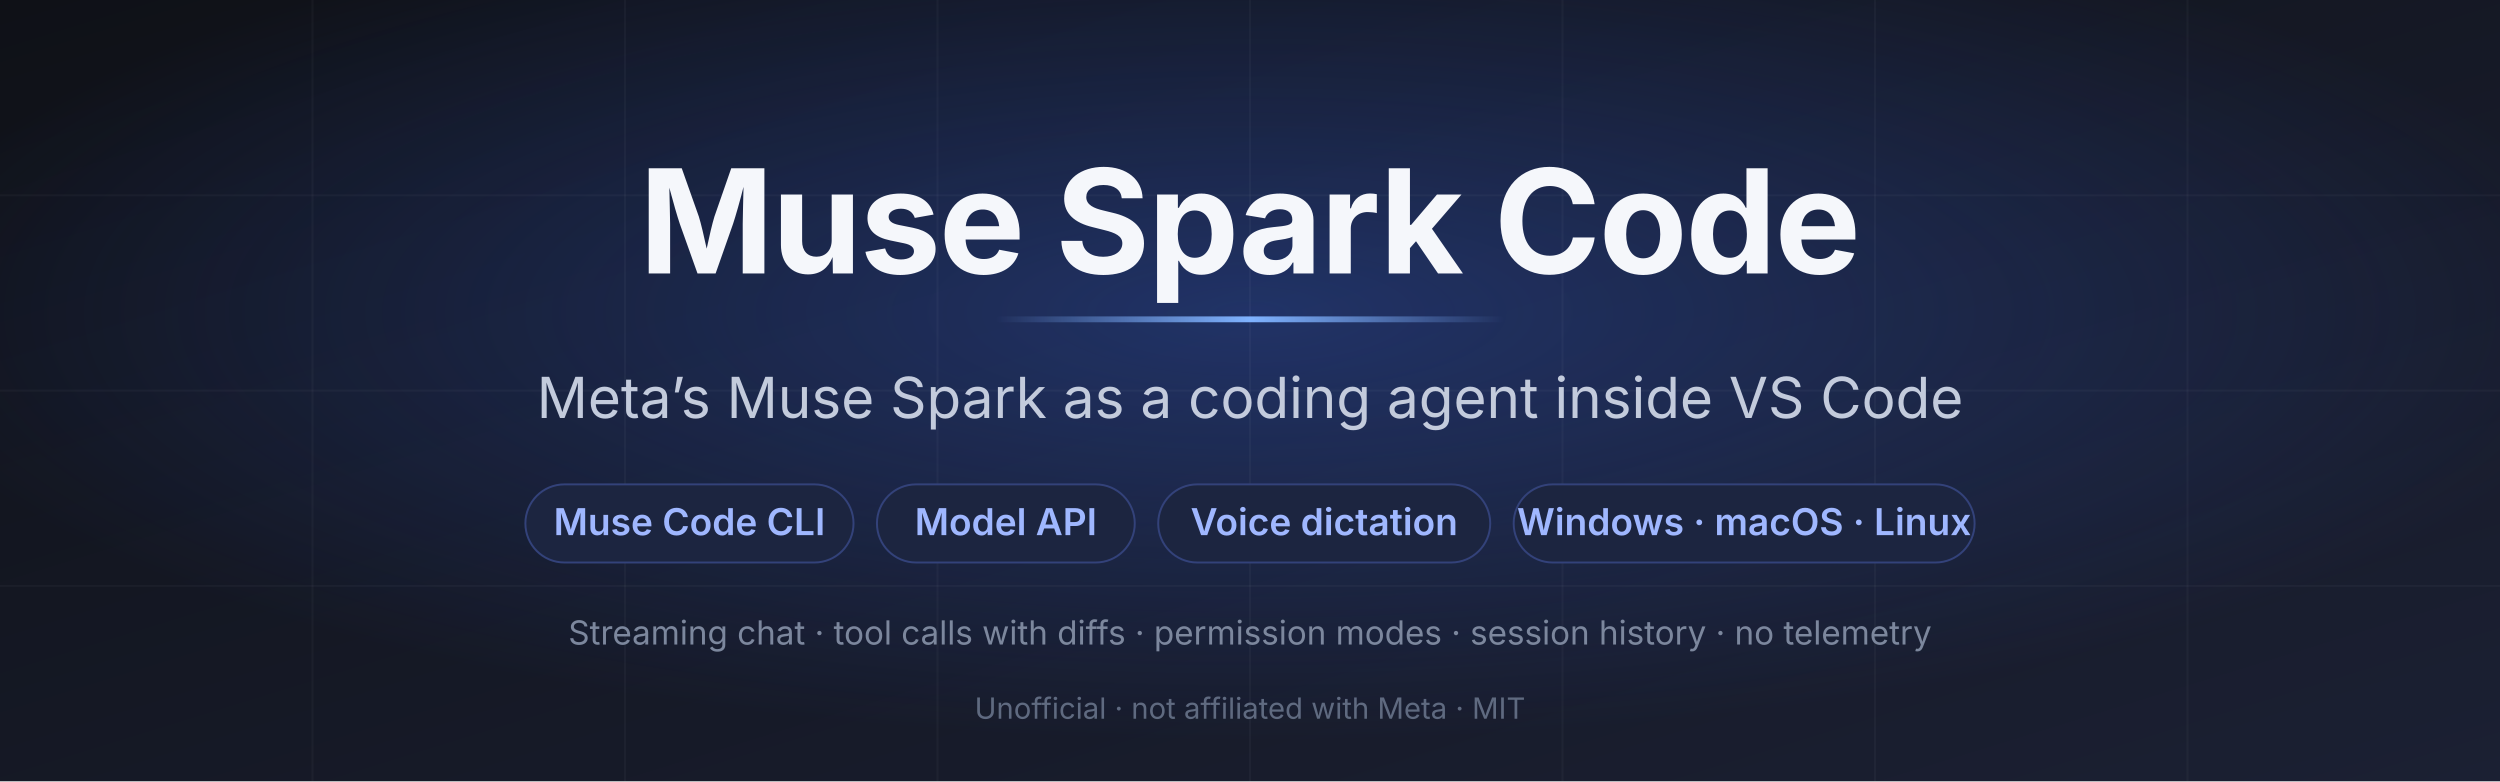
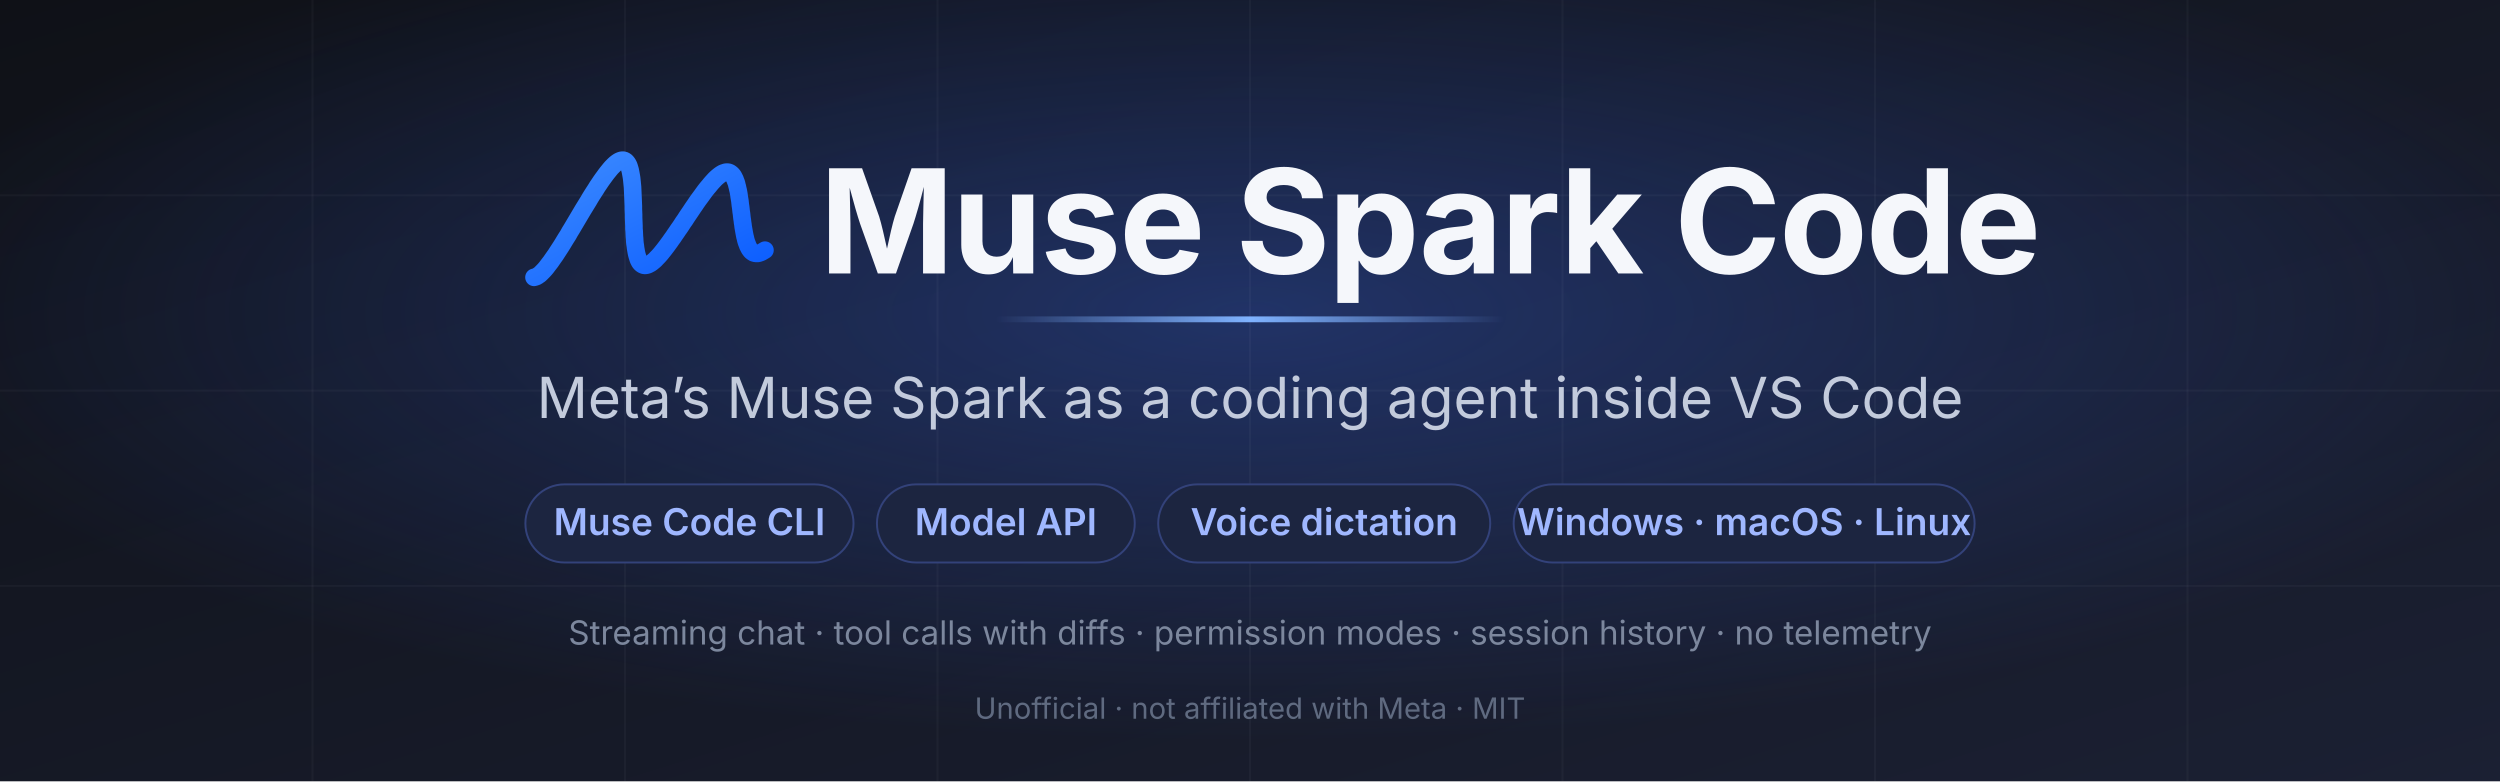
<svg xmlns="http://www.w3.org/2000/svg" viewBox="0 0 1280 400" width="1280" height="400">
  <defs>
    <linearGradient id="bg" x1="0" y1="0" x2="1" y2="1">
      <stop offset="0" stop-color="#0f1117" />
      <stop offset="1" stop-color="#1b2033" />
    </linearGradient>
    <radialGradient id="glow" cx="0.5" cy="0.4" r="0.55">
      <stop offset="0" stop-color="#3b6cf6" stop-opacity="0.32" />
      <stop offset="1" stop-color="#3b6cf6" stop-opacity="0" />
    </radialGradient>
+     <linearGradient id="letter" x1="0" y1="0" x2="1" y2="1">
+       <stop offset="0" stop-color="#3d8bff" />
+       <stop offset="1" stop-color="#0a5cff" />
+     </linearGradient>
    <linearGradient id="rule" x1="0" y1="0" x2="1" y2="0">
      <stop offset="0" stop-color="#7fb2ff" stop-opacity="0" />
      <stop offset="0.5" stop-color="#7fb2ff" />
      <stop offset="1" stop-color="#7fb2ff" stop-opacity="0" />
    </linearGradient>
  </defs>
  <rect width="1280" height="400" fill="url(#bg)" />
  <rect width="1280" height="400" fill="url(#glow)" />
  <g stroke="#ffffff" stroke-opacity="0.035">
    <path d="M0 100H1280M0 200H1280M0 300H1280" />
    <path d="M160 0V400M320 0V400M480 0V400M640 0V400M800 0V400M960 0V400M1120 0V400" />
  </g>
+   <path transform="translate(273.4 82) scale(0.6)" fill="none" stroke="url(#letter)" stroke-width="15" stroke-linecap="round" stroke-linejoin="round" d="M0 100L0.8 99.8L1.7 99.5L2.7 99.1L3.6 98.4L4.7 97.7L5.7 96.8L6.8 95.7L8 94.5L9.2 93.2L10.4 91.8L11.6 90.2L12.9 88.5L14.3 86.7L15.6 84.8L17 82.8L18.5 80.7L19.9 78.5L21.4 76.2L22.9 73.9L24.4 71.5L25.9 69L27.5 66.4L29.1 63.9L30.6 61.2L32.2 58.6L33.8 55.9L35.4 53.2L37 50.5L38.6 47.8L40.2 45.1L41.8 42.4L43.4 39.8L45 37.2L46.6 34.6L48.1 32L49.6 29.6L51.2 27.1L52.7 24.8L54.1 22.5L55.6 20.3L57 18.2L58.4 16.2L59.8 14.3L61.1 12.5L62.4 10.8L63.7 9.2L64.9 7.7L66.1 6.3L67.3 5.1L68.4 4L69.5 3L70.5 2.2L71.5 1.5L72.5 0.9L73.4 0.5L74.3 0.2L75.1 0L75.9 0L76.7 0.1L77.4 0.4L78.1 0.8L78.7 1.3L79.3 2L79.9 2.8L80.4 3.7L80.9 4.7L81.3 5.9L81.7 7.2L82.1 8.6L82.4 10.1L82.7 11.7L83 13.4L83.3 15.2L83.5 17L83.7 19L83.9 21L84.1 23.1L84.2 25.3L84.3 27.5L84.4 29.8L84.5 32.1L84.6 34.5L84.7 36.9L84.8 39.3L84.8 41.7L84.9 44.1L85 46.5L85 49L85.1 51.4L85.2 53.8L85.3 56.1L85.3 58.4L85.5 60.7L85.6 62.9L85.7 65.1L85.9 67.2L86 69.3L86.2 71.3L86.5 73.2L86.7 75L87 76.7L87.3 78.4L87.6 79.9L88 81.4L88.4 82.7L88.8 84L89.2 85.1L89.7 86.1L90.2 87L90.8 87.8L91.4 88.4L92 88.9L92.7 89.3L93.4 89.6L94.2 89.8L94.9 89.8L95.8 89.7L96.6 89.5L97.5 89.2L98.4 88.7L99.4 88.2L100.4 87.5L101.4 86.7L102.5 85.8L103.6 84.8L104.7 83.6L105.9 82.4L107.1 81.1L108.3 79.7L109.5 78.2L110.8 76.6L112.1 74.9L113.4 73.2L114.7 71.4L116.1 69.5L117.4 67.6L118.8 65.7L120.2 63.6L121.6 61.6L123 59.5L124.5 57.4L125.9 55.3L127.3 53.1L128.8 51L130.2 48.8L131.6 46.7L133.1 44.5L134.5 42.4L135.9 40.3L137.3 38.3L138.7 36.2L140.1 34.2L141.5 32.3L142.9 30.4L144.2 28.6L145.5 26.8L146.8 25.1L148.1 23.5L149.4 22L150.6 20.5L151.8 19.1L153 17.8L154.1 16.6L155.2 15.5L156.3 14.5L157.4 13.6L158.4 12.8L159.4 12.1L160.4 11.5L161.3 11L162.3 10.7L163.1 10.4L164 10.2L164.8 10.2L165.5 10.2L166.3 10.4L167 10.7L167.7 11.1L168.3 11.6L168.9 12.1L169.5 12.8L170.1 13.6L170.6 14.5L171.1 15.5L171.6 16.5L172 17.7L172.5 18.9L172.9 20.2L173.2 21.6L173.6 23L173.9 24.5L174.3 26.1L174.6 27.7L174.9 29.4L175.1 31.1L175.4 32.9L175.7 34.7L175.9 36.5L176.1 38.3L176.4 40.2L176.6 42L176.8 43.9L177.1 45.8L177.3 47.7L177.5 49.5L177.8 51.4L178 53.2L178.3 55L178.5 56.8L178.8 58.5L179.1 60.2L179.4 61.9L179.7 63.5L180 65L180.4 66.5L180.7 67.9L181.1 69.3L181.5 70.5L182 71.7L182.4 72.9L182.9 73.9L183.4 74.9L183.9 75.8L184.5 76.6L185 77.3L185.6 77.9L186.3 78.4L186.9 78.9L187.6 79.2L188.4 79.4L189.1 79.6L189.9 79.6L190.7 79.6L191.5 79.5L192.4 79.2L193.3 78.9L194.2 78.5L195.1 78L196.1 77.4L197.1 76.8" />
  <g font-family="'Segoe UI', Inter, 'Helvetica Neue', Arial, sans-serif" fill="#f5f7fb" text-anchor="middle">
-     <text x="640" y="140" font-size="74" font-weight="700" letter-spacing="-1">Muse Spark Code</text>
+     <text x="419.6" y="140" font-size="74" font-weight="700" letter-spacing="-1" text-anchor="start">Muse Spark Code</text>
    <rect x="510" y="162" width="260" height="3" rx="1.5" fill="url(#rule)" />
    <text x="640" y="214" font-size="29" fill="#c3cbdc">Meta’s Muse Spark as a coding agent inside VS Code</text>
    <g font-size="19" font-weight="600" fill="#9fb7ff">
      <rect x="269" y="248" width="168" height="40" rx="20" fill="#1c2540" stroke="#33427a" />
      <text x="353" y="274">Muse Code CLI</text>
      <rect x="449" y="248" width="132" height="40" rx="20" fill="#1c2540" stroke="#33427a" />
      <text x="515" y="274">Model API</text>
      <rect x="593" y="248" width="170" height="40" rx="20" fill="#1c2540" stroke="#33427a" />
      <text x="678" y="274">Voice dictation</text>
      <rect x="775" y="248" width="236" height="40" rx="20" fill="#1c2540" stroke="#33427a" />
      <text x="893" y="274">Windows · macOS · Linux</text>
    </g>
    <text x="640" y="330" font-size="17" fill="#7c879d">Streaming chat · tool calls with diffs · permission modes · session history · no telemetry</text>
    <text x="640" y="368" font-size="15" fill="#5f6a80">Unofficial · not affiliated with Meta · MIT</text>
  </g>
</svg>
